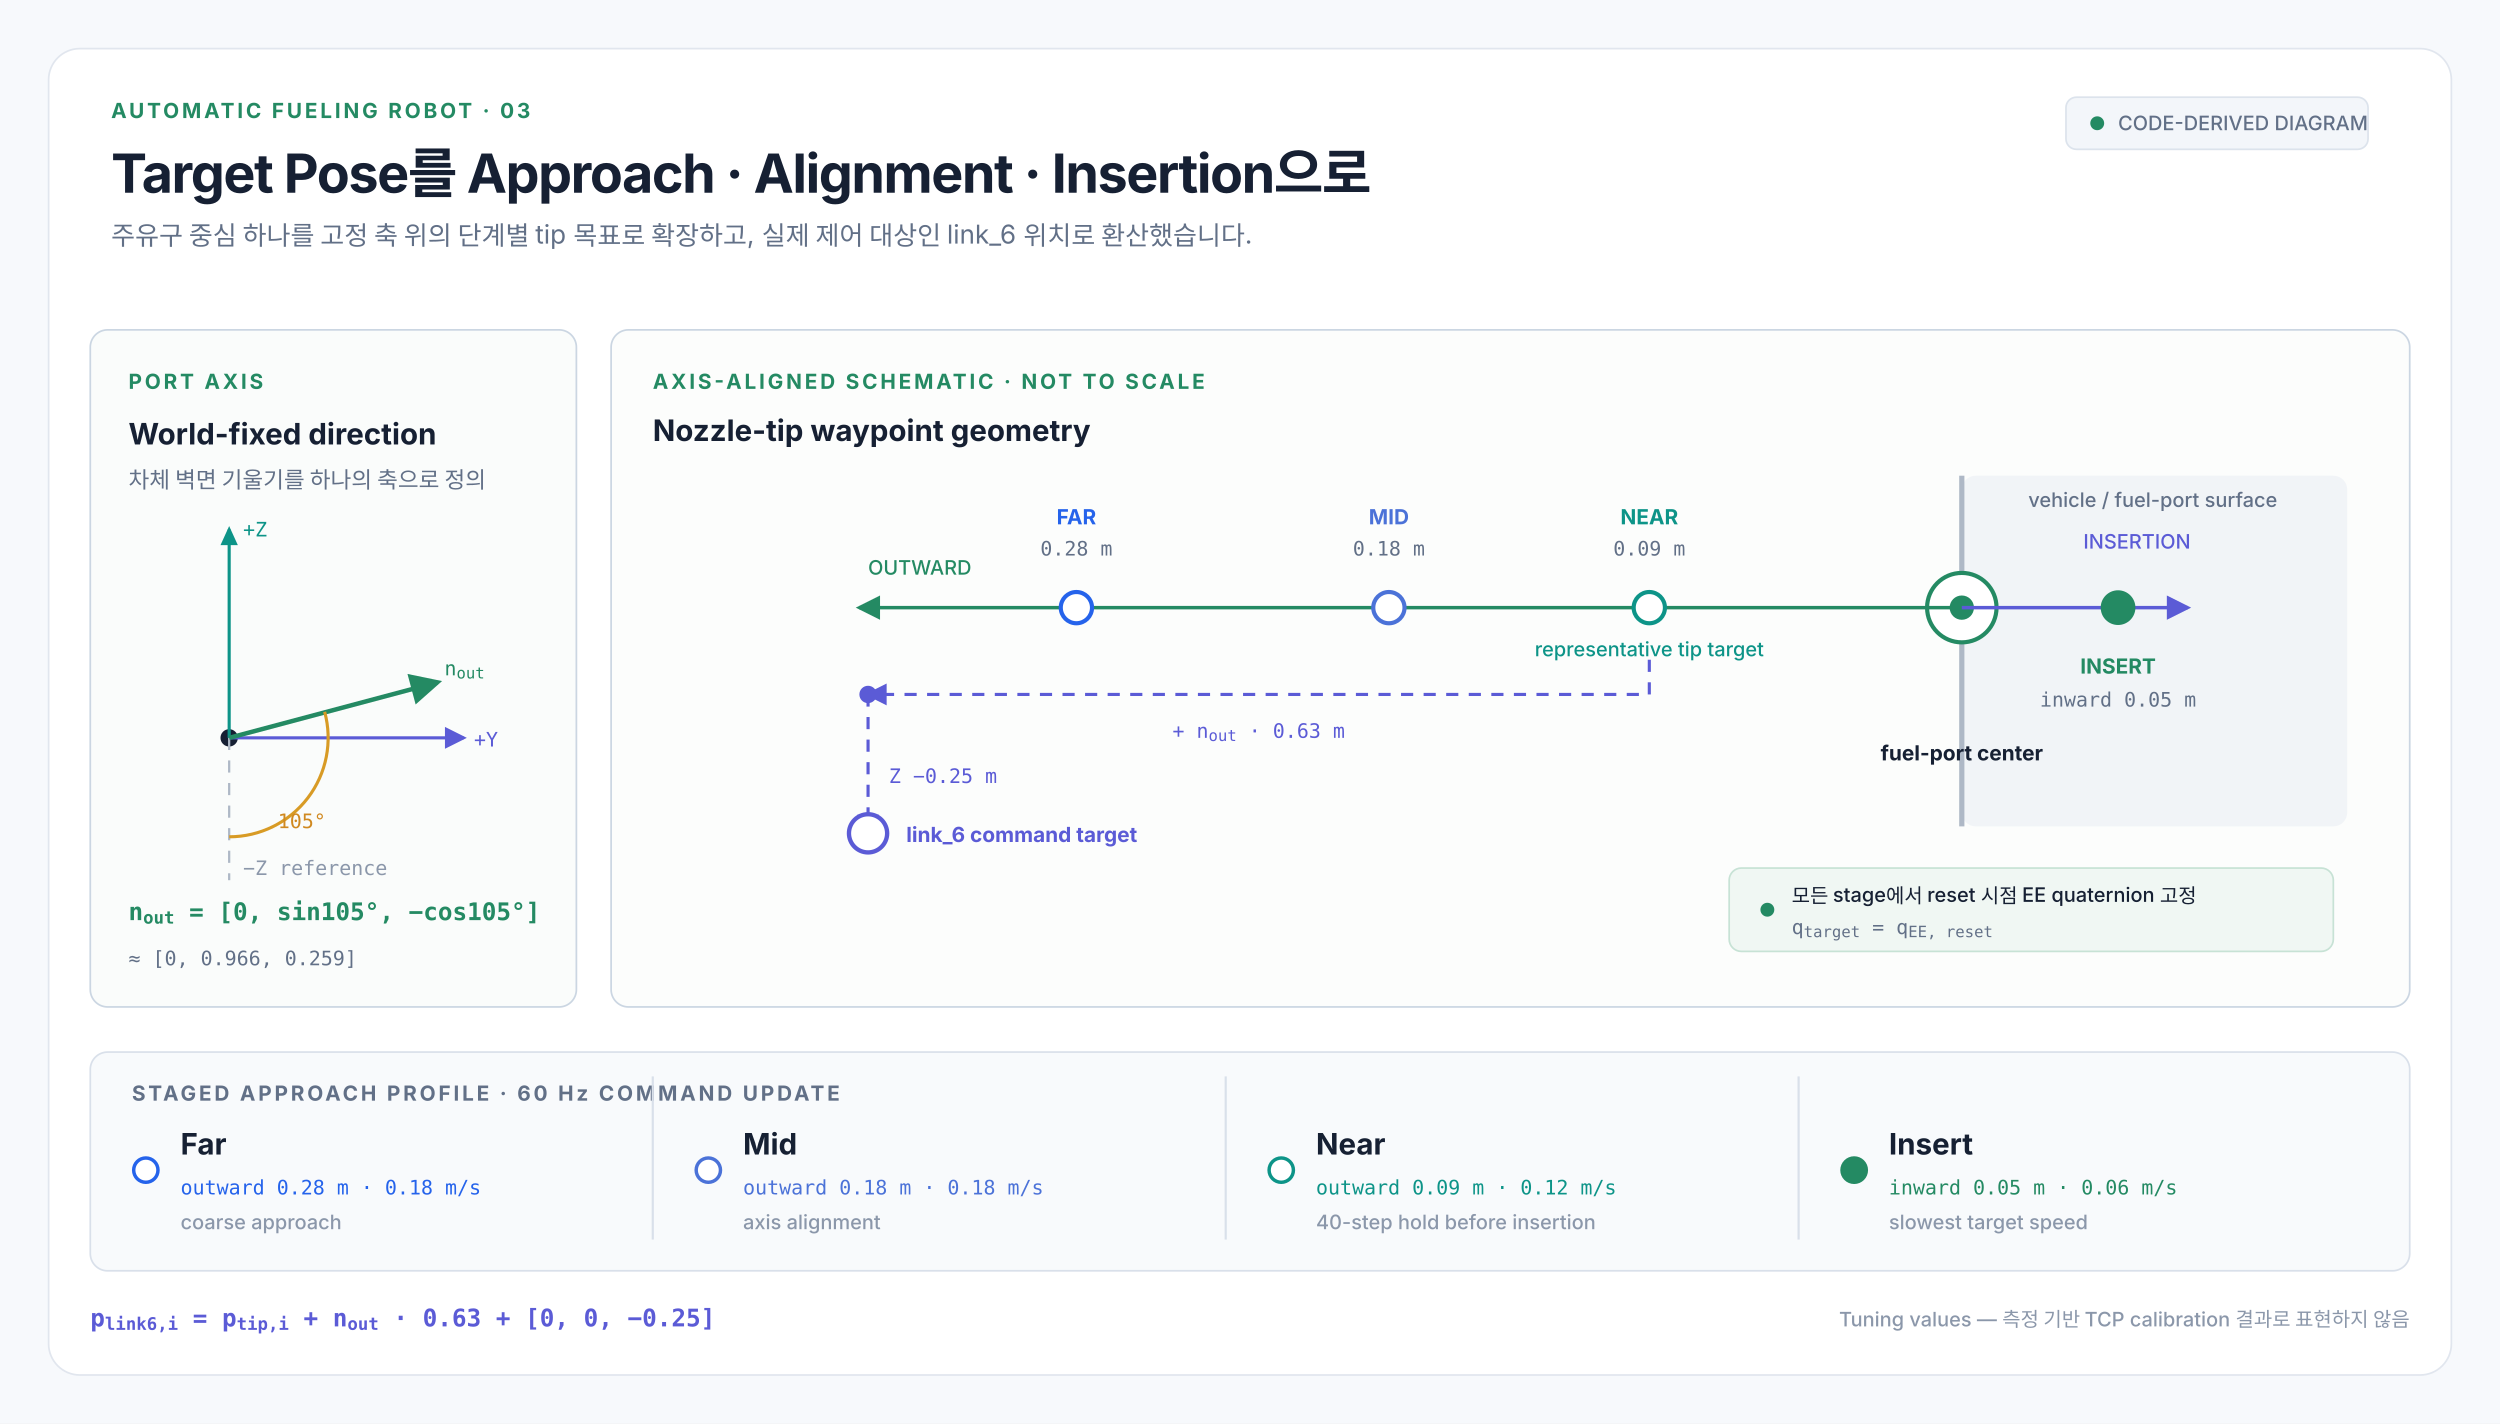
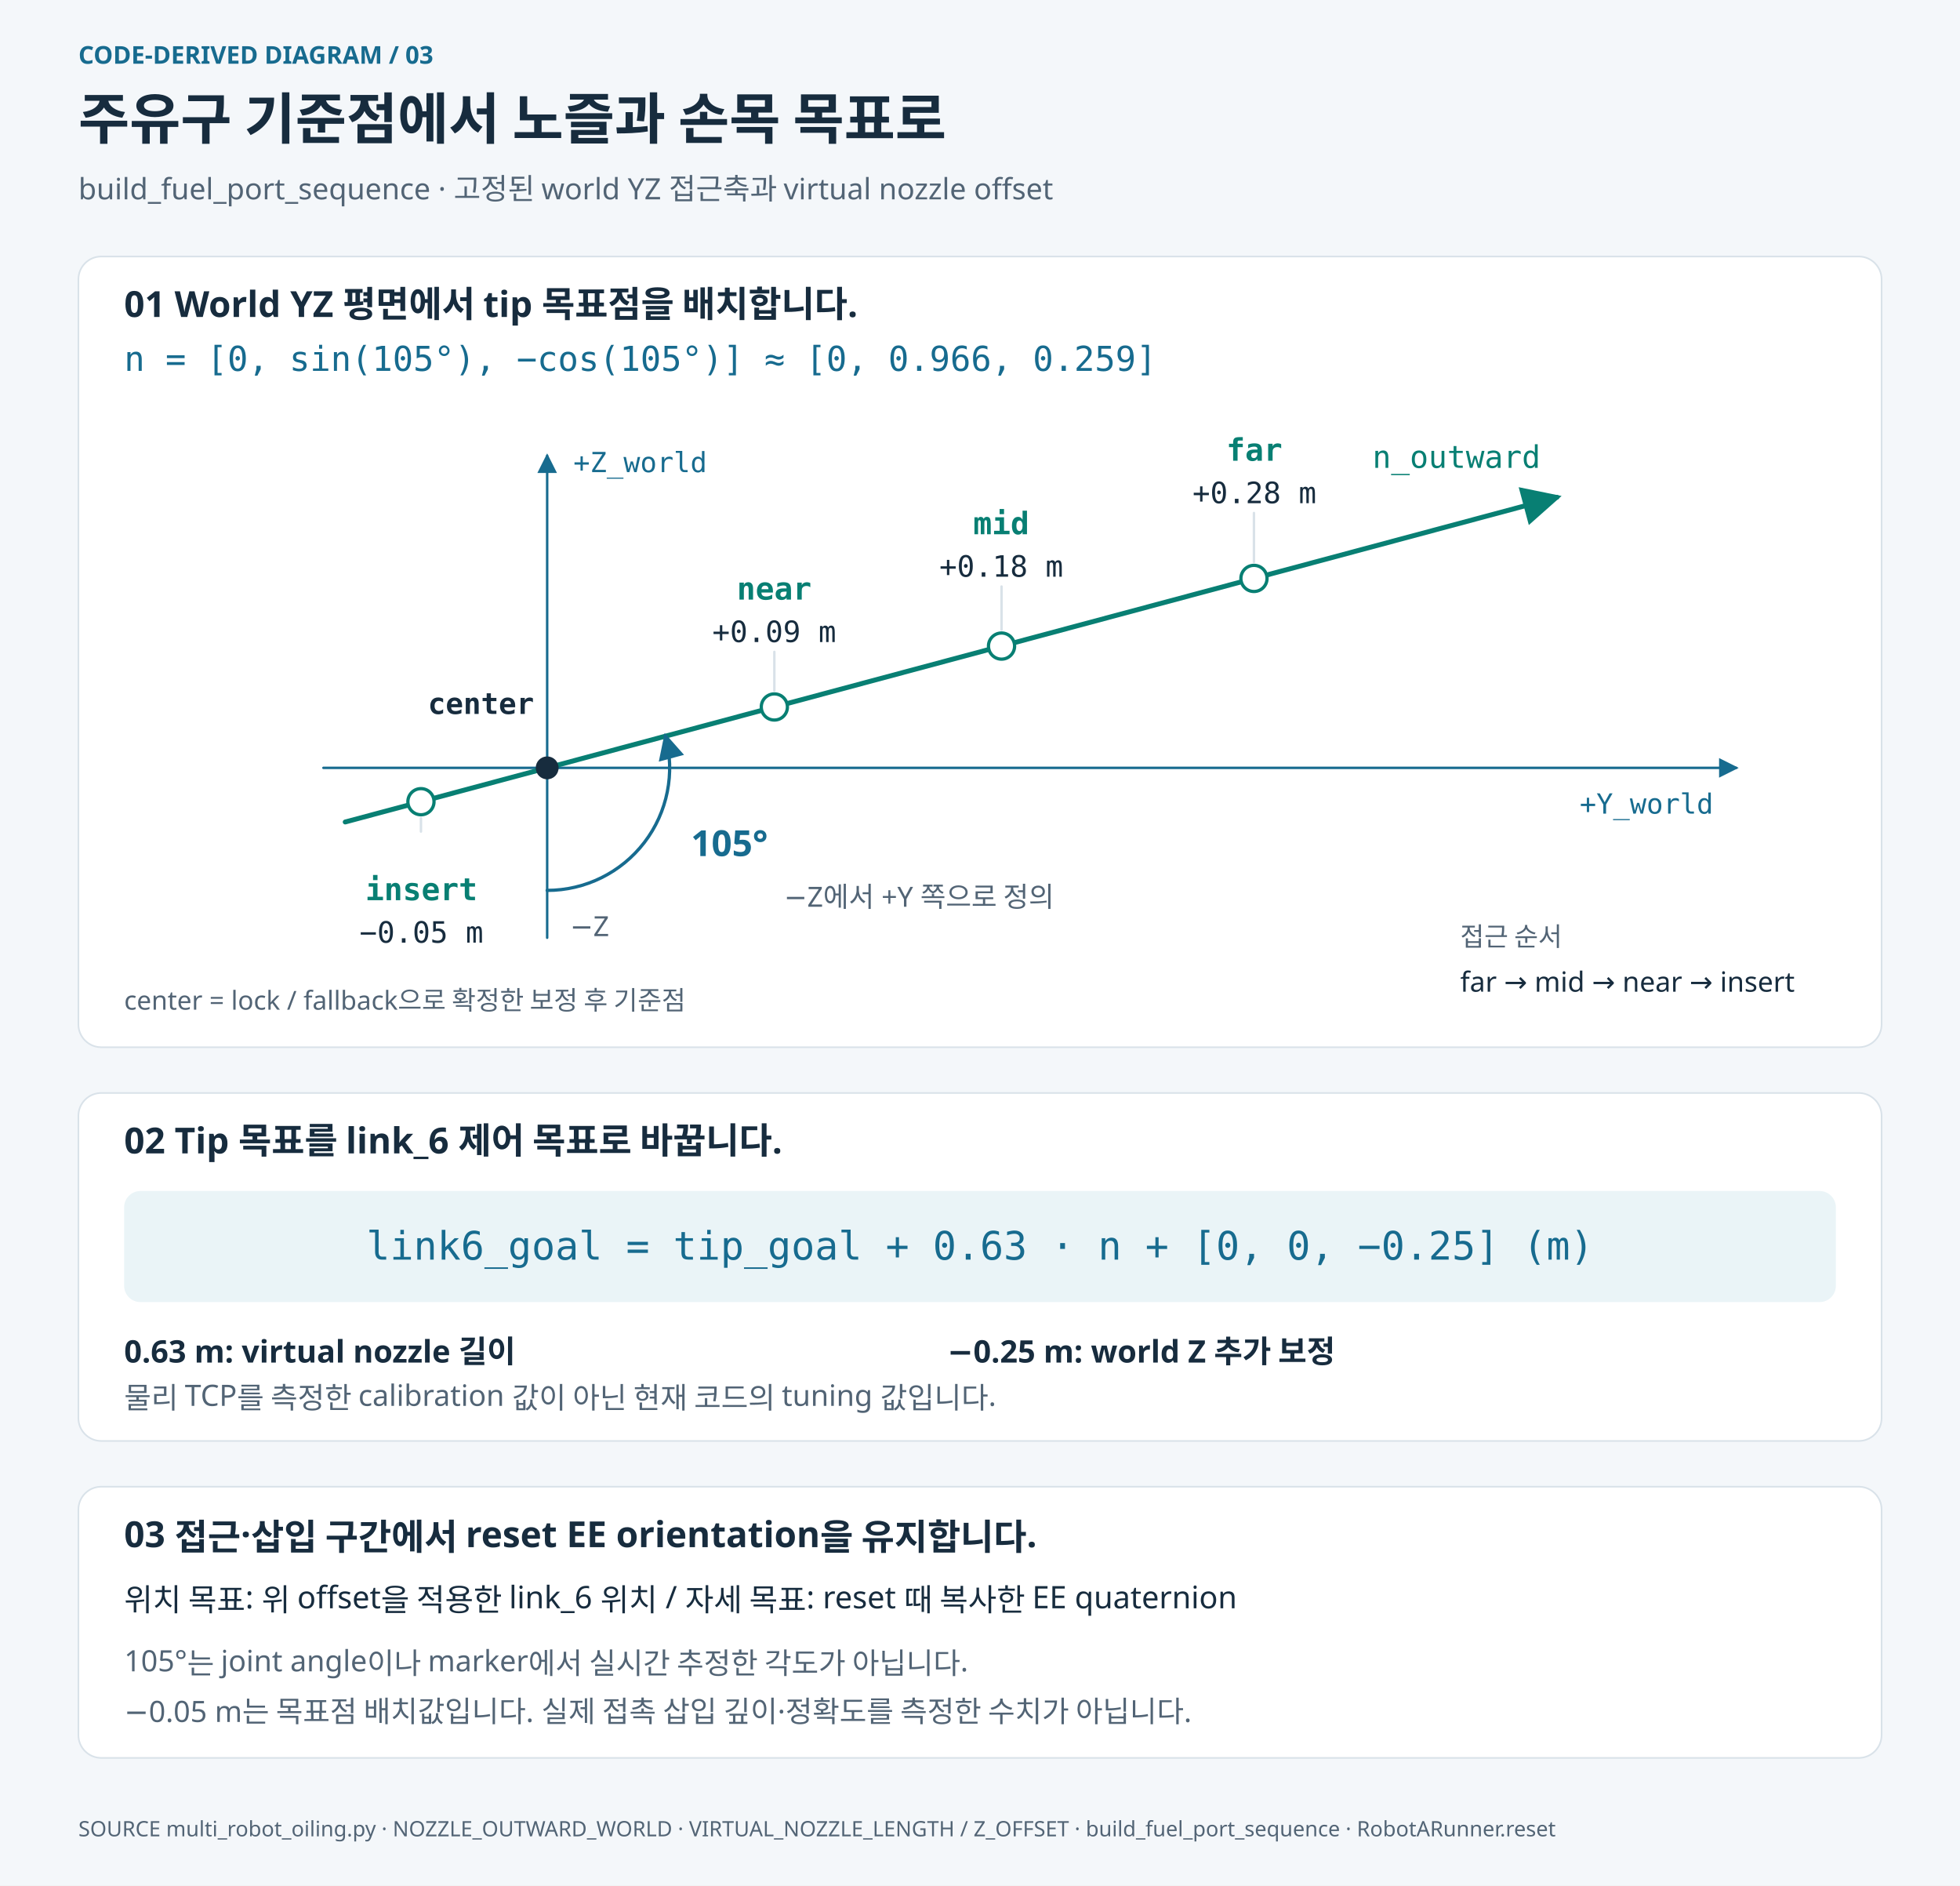
- <svg xmlns="http://www.w3.org/2000/svg" width="1440" height="820" viewBox="0 0 1440 820" role="img" aria-labelledby="title desc">
+ <svg xmlns="http://www.w3.org/2000/svg" width="1200" height="1154" viewBox="0 0 1200 1154" role="img" aria-labelledby="title desc">
  <defs>
-     <style>
-       .sans{font-family:Pretendard,Noto Sans KR,Inter,Arial,sans-serif}.mono{font-family:JetBrains Mono,Consolas,monospace}
-       .ink{fill:#162033}.muted{fill:#627087}.faint{fill:#8B97AA}.label{font-size:12px;font-weight:700;letter-spacing:1.6px}
-       .title{font-size:31px;font-weight:750;letter-spacing:-.8px}.subtitle{font-size:15px}.panel-title{font-size:17px;font-weight:720}
-       .body{font-size:13px}.small{font-size:11.5px;font-weight:520}.point-label{font-size:12px;font-weight:700}
-       .formula{font-size:14px;font-weight:650}.hairline{stroke:#D9E0EA;stroke-width:1.25}.dash{stroke-dasharray:7 6}
-     </style>
-     <marker id="arr-green" viewBox="0 0 10 10" refX="8.5" refY="5" markerWidth="7" markerHeight="7" orient="auto">
-       <path d="M0 0 10 5 0 10z" fill="#248A63" />
+     <marker id="arrow" markerWidth="8" markerHeight="8" refX="7" refY="4" orient="auto-start-reverse" markerUnits="strokeWidth">
+       <path d="M0 0 L8 4 L0 8 Z" fill="#176b8f" />
    </marker>
-     <marker id="arr-indigo" viewBox="0 0 10 10" refX="8.5" refY="5" markerWidth="7" markerHeight="7" orient="auto">
-       <path d="M0 0 10 5 0 10z" fill="#5B5BD6" />
+     <marker id="teal-arrow" markerWidth="8" markerHeight="8" refX="7" refY="4" orient="auto-start-reverse" markerUnits="strokeWidth">
+       <path d="M0 0 L8 4 L0 8 Z" fill="#087f73" />
    </marker>
  </defs>
-   <rect width="1440" height="820" fill="#F7F9FC" />
-   <rect x="28" y="28" width="1384" height="764" rx="18" fill="#FFF" stroke="#E1E6EE" />
-   <text x="64" y="68" class="sans label" fill="#248A63">AUTOMATIC FUELING ROBOT · 03</text>
-   <text x="64" y="111" class="sans title ink">Target Pose를 Approach · Alignment · Insertion으로</text>
-   <text x="64" y="141" class="sans subtitle muted">주유구 중심 하나를 고정 축 위의 단계별 tip 목표로 확장하고, 실제 제어 대상인 link_6 위치로 환산했습니다.</text>
-   <rect x="1190" y="56" width="174" height="30" rx="6" fill="#F3F6FA" stroke="#DCE3EC" />
-   <circle cx="1208" cy="71" r="4" fill="#248A63" />
-   <text x="1220" y="75" class="sans small muted">CODE-DERIVED DIAGRAM</text>
-   <g transform="translate(52 190)">
-     <rect width="280" height="390" rx="10" fill="#FAFCFB" stroke="#CBD6E2" />
-     <text x="22" y="34" class="sans label" fill="#248A63">PORT AXIS</text>
-     <text x="22" y="66" class="sans panel-title ink">World-fixed direction</text>
-     <text x="22" y="91" class="sans body muted">차체 벽면 기울기를 하나의 축으로 정의</text>
-     <g transform="translate(80 235)">
-       <circle r="5" fill="#162033" />
-       <path d="M0 0H135" stroke="#5B5BD6" stroke-width="1.8" marker-end="url(#arr-indigo)" />
-       <path d="M0 0V-120" stroke="#0D9488" stroke-width="1.8" />
-       <path d="M-5-111 0-122 5-111z" fill="#0D9488" />
-       <path d="M0 0V82" stroke="#AEB8C6" stroke-width="1.3" class="dash" />
-       <path d="M0 0 120-32" stroke="#248A63" stroke-width="2.6" marker-end="url(#arr-green)" />
-       <path d="M0 57A57 57 0 0 0 55-15" fill="none" stroke="#D89B25" stroke-width="1.8" />
-       <text x="28" y="52" class="mono small" fill="#D08920">105°</text>
-       <text x="141" y="5" class="mono small" fill="#5B5BD6">+Y</text>
-       <text x="8" y="-116" class="mono small" fill="#0D9488">+Z</text>
-       <text x="8" y="79" class="mono small faint">−Z reference</text>
-       <text x="124" y="-36" class="mono small" fill="#248A63">n<tspan baseline-shift="sub" font-size="9">out</tspan>
-       </text>
-     </g>
-     <text x="22" y="340" class="mono formula" fill="#248A63">n<tspan baseline-shift="sub" font-size="10">out</tspan> = [0, sin105°, −cos105°]</text>
-     <text x="22" y="366" class="mono small muted">≈ [0, 0.966, 0.259]</text>
-   </g>
-   <g>
-     <rect x="352" y="190" width="1036" height="390" rx="10" fill="#FCFDFC" stroke="#CBD6E2" />
-     <text x="376" y="224" class="sans label" fill="#248A63">AXIS-ALIGNED SCHEMATIC · NOT TO SCALE</text>
-     <text x="376" y="254" class="sans panel-title ink">Nozzle-tip waypoint geometry</text>
-     <rect x="1130" y="274" width="222" height="202" rx="8" fill="#F1F4F7" />
-     <path d="M1130 274v202" stroke="#AEB8C6" stroke-width="3" />
-     <circle cx="1130" cy="350" r="20" fill="#FFF" stroke="#248A63" stroke-width="2.4" />
-     <circle cx="1130" cy="350" r="7" fill="#248A63" />
-     <text x="1240" y="292" text-anchor="middle" class="sans small muted">vehicle / fuel-port surface</text>
-     <text x="1130" y="438" text-anchor="middle" class="sans point-label ink">fuel-port center</text>
-     <path d="M1130 350H495" stroke="#248A63" stroke-width="2" marker-end="url(#arr-green)" />
-     <path d="M1130 350H1260" stroke="#5B5BD6" stroke-width="2" marker-end="url(#arr-indigo)" />
-     <text x="500" y="331" class="sans small" fill="#248A63">OUTWARD</text>
-     <text x="1200" y="316" class="sans small" fill="#5B5BD6">INSERTION</text>
-     <circle cx="620" cy="350" r="9" fill="#FFF" stroke="#2563EB" stroke-width="2.4" />
-     <circle cx="800" cy="350" r="9" fill="#FFF" stroke="#4B72D8" stroke-width="2.4" />
-     <circle cx="950" cy="350" r="9" fill="#FFF" stroke="#0D9488" stroke-width="2.4" />
-     <circle cx="1220" cy="350" r="10" fill="#248A63" />
-     <text x="620" y="302" text-anchor="middle" class="sans point-label" fill="#2563EB">FAR</text>
-     <text x="620" y="320" text-anchor="middle" class="mono small muted">0.28 m</text>
-     <text x="800" y="302" text-anchor="middle" class="sans point-label" fill="#4B72D8">MID</text>
-     <text x="800" y="320" text-anchor="middle" class="mono small muted">0.18 m</text>
-     <text x="950" y="302" text-anchor="middle" class="sans point-label" fill="#0D9488">NEAR</text>
-     <text x="950" y="320" text-anchor="middle" class="mono small muted">0.09 m</text>
-     <text x="1220" y="388" text-anchor="middle" class="sans point-label" fill="#248A63">INSERT</text>
-     <text x="1220" y="407" text-anchor="middle" class="mono small muted">inward 0.05 m</text>
-     <path d="M950 380V400H500" fill="none" stroke="#5B5BD6" stroke-width="1.8" class="dash" marker-end="url(#arr-indigo)" />
-     <circle cx="500" cy="400" r="5" fill="#5B5BD6" />
-     <path d="M500 400V480" stroke="#5B5BD6" stroke-width="1.8" class="dash" marker-end="url(#arr-indigo)" />
-     <circle cx="500" cy="480" r="11" fill="#FFF" stroke="#5B5BD6" stroke-width="2.5" />
-     <text x="725" y="425" text-anchor="middle" class="mono small" fill="#5B5BD6">+ n<tspan baseline-shift="sub" font-size="9">out</tspan> · 0.63 m</text>
-     <text x="512" y="451" class="mono small" fill="#5B5BD6">Z −0.25 m</text>
-     <text x="522" y="485" class="sans point-label" fill="#5B5BD6">link_6 command target</text>
-     <text x="950" y="378" text-anchor="middle" class="sans small" fill="#0D9488">representative tip target</text>
-     <rect x="996" y="500" width="348" height="48" rx="7" fill="#F0F7F3" stroke="#C7E2D5" />
-     <circle cx="1018" cy="524" r="4" fill="#248A63" />
-     <text x="1032" y="520" class="sans small ink">모든 stage에서 reset 시점 EE quaternion 고정</text>
-     <text x="1032" y="538" class="mono small muted">q<tspan baseline-shift="sub" font-size="9">target</tspan> = q<tspan baseline-shift="sub" font-size="9">EE, reset</tspan>
-     </text>
-   </g>
-   <rect x="52" y="606" width="1336" height="126" rx="10" fill="#F8FAFC" stroke="#D9E0EA" />
-   <text x="76" y="634" class="sans label muted">STAGED APPROACH PROFILE · 60 Hz COMMAND UPDATE</text>
-   <line x1="376" y1="620" x2="376" y2="714" class="hairline" />
-   <line x1="706" y1="620" x2="706" y2="714" class="hairline" />
-   <line x1="1036" y1="620" x2="1036" y2="714" class="hairline" />
-   <circle cx="84" cy="674" r="7" fill="#FFF" stroke="#2563EB" stroke-width="2" />
-   <text x="104" y="665" class="sans panel-title ink">Far</text>
-   <text x="104" y="688" class="mono small" fill="#2563EB">outward 0.28 m · 0.18 m/s</text>
-   <text x="104" y="708" class="sans small faint">coarse approach</text>
-   <circle cx="408" cy="674" r="7" fill="#FFF" stroke="#4B72D8" stroke-width="2" />
-   <text x="428" y="665" class="sans panel-title ink">Mid</text>
-   <text x="428" y="688" class="mono small" fill="#4B72D8">outward 0.18 m · 0.18 m/s</text>
-   <text x="428" y="708" class="sans small faint">axis alignment</text>
-   <circle cx="738" cy="674" r="7" fill="#FFF" stroke="#0D9488" stroke-width="2" />
-   <text x="758" y="665" class="sans panel-title ink">Near</text>
-   <text x="758" y="688" class="mono small" fill="#0D9488">outward 0.09 m · 0.12 m/s</text>
-   <text x="758" y="708" class="sans small faint">40-step hold before insertion</text>
-   <circle cx="1068" cy="674" r="8" fill="#248A63" />
-   <text x="1088" y="665" class="sans panel-title ink">Insert</text>
-   <text x="1088" y="688" class="mono small" fill="#248A63">inward 0.05 m · 0.06 m/s</text>
-   <text x="1088" y="708" class="sans small faint">slowest target speed</text>
-   <text x="52" y="764" class="mono formula" fill="#5B5BD6">p<tspan baseline-shift="sub" font-size="10">link6,i</tspan> = p<tspan baseline-shift="sub" font-size="10">tip,i</tspan> + n<tspan baseline-shift="sub" font-size="10">out</tspan> · 0.63 + [0, 0, −0.25]</text>
-   <text x="1388" y="764" text-anchor="end" class="sans small faint">Tuning values — 측정 기반 TCP calibration 결과로 표현하지 않음</text>
+   <style>text{font-family:"Malgun Gothic","Noto Sans KR","Apple SD Gothic Neo",sans-serif;fill:#172c3e}.mono{font-family:Consolas,"DejaVu Sans Mono",monospace}.muted{fill:#526475}.blue{fill:#176b8f}.teal{fill:#087f73}</style>
+   <rect x="0" y="0" width="1200" height="1154" rx="0" fill="#f4f7fa" />
+   <text x="48" y="39" font-size="15" fill="#176b8f" style="fill:#176b8f" font-weight="700" text-anchor="start">CODE-DERIVED DIAGRAM  /  03</text>
+   <text x="48" y="85" font-size="34" fill="#172c3e" style="fill:#172c3e" font-weight="700" text-anchor="start">주유구 기준점에서 노즐과 손목 목표로</text>
+   <text x="48" y="122" font-size="18" fill="#526475" style="fill:#526475" font-weight="400" text-anchor="start">build_fuel_port_sequence · 고정된 world YZ 접근축과 virtual nozzle offset</text>
+   <rect x="48" y="157" width="1104" height="484" rx="14" fill="white" stroke="#d9e2e9" />
+   <text x="76" y="194" font-size="22" fill="#172c3e" style="fill:#172c3e" font-weight="700" text-anchor="start">01  World YZ 평면에서 tip 목표점을 배치합니다.</text>
+   <text x="76" y="227" font-size="21" fill="#176b8f" style="fill:#176b8f" font-weight="400" text-anchor="start" class="mono">n = [0, sin(105°), −cos(105°)] ≈ [0, 0.966, 0.259]</text>
+   <path d="M335 574 V279" fill="none" stroke="#176b8f" stroke-width="1.5" stroke-linecap="round" stroke-linejoin="round" marker-end="url(#arrow)" />
+   <path d="M198 470 H1063" fill="none" stroke="#176b8f" stroke-width="1.5" stroke-linecap="round" stroke-linejoin="round" marker-end="url(#arrow)" />
+   <text x="351" y="289" font-size="17" fill="#176b8f" style="fill:#176b8f" font-weight="400" text-anchor="start" class="mono">+Z_world</text>
+   <text x="1049" y="498" font-size="17" fill="#176b8f" style="fill:#176b8f" font-weight="400" text-anchor="end" class="mono">+Y_world</text>
+   <text x="349" y="573" font-size="17" fill="#526475" style="fill:#526475" font-weight="400" text-anchor="start">−Z</text>
+   <path d="M211.36 503.13 L953.19 304.36" fill="none" stroke="#087f73" stroke-width="3" stroke-linecap="round" stroke-linejoin="round" marker-end="url(#teal-arrow)" />
+   <text x="943.193" y="286.356" font-size="19" fill="#087f73" style="fill:#087f73" font-weight="400" text-anchor="end" class="mono">n_outward</text>
+   <path d="M335 545 A75 75 0 0 0 407.444 450.589" fill="none" stroke="#176b8f" stroke-width="2" stroke-linecap="round" stroke-linejoin="round" marker-end="url(#arrow)" />
+   <text x="423" y="524" font-size="22" fill="#176b8f" style="fill:#176b8f" font-weight="700" text-anchor="start">105°</text>
+   <text x="480" y="555" font-size="17" fill="#526475" style="fill:#526475" font-weight="400" text-anchor="start">−Z에서 +Y 쪽으로 정의</text>
+   <circle cx="335" cy="470" r="7" fill="#172c3e" />
+   <text x="327" y="437" font-size="18" fill="#172c3e" style="fill:#172c3e" font-weight="700" text-anchor="end" class="mono">center</text>
+   <circle cx="257.726" cy="490.706" r="8" fill="white" stroke="#087f73" stroke-width="2" />
+   <path d="M257.73 500.71 V509" fill="none" stroke="#d9e2e9" stroke-width="1.5" stroke-linecap="round" stroke-linejoin="round" />
+   <text x="258" y="551" font-size="19" fill="#087f73" style="fill:#087f73" font-weight="700" text-anchor="middle" class="mono">insert</text>
+   <text x="258" y="577" font-size="18" fill="#172c3e" style="fill:#172c3e" font-weight="400" text-anchor="middle" class="mono">−0.05 m</text>
+   <circle cx="474.093" cy="432.73" r="8" fill="white" stroke="#087f73" stroke-width="2" />
+   <path d="M474.09 422.73 V399" fill="none" stroke="#d9e2e9" stroke-width="1.5" stroke-linecap="round" stroke-linejoin="round" />
+   <text x="474" y="367" font-size="19" fill="#087f73" style="fill:#087f73" font-weight="700" text-anchor="middle" class="mono">near</text>
+   <text x="474" y="393" font-size="18" fill="#172c3e" style="fill:#172c3e" font-weight="400" text-anchor="middle" class="mono">+0.09 m</text>
+   <circle cx="613.187" cy="395.46" r="8" fill="white" stroke="#087f73" stroke-width="2" />
+   <path d="M613.19 385.46 V359" fill="none" stroke="#d9e2e9" stroke-width="1.5" stroke-linecap="round" stroke-linejoin="round" />
+   <text x="613" y="327" font-size="19" fill="#087f73" style="fill:#087f73" font-weight="700" text-anchor="middle" class="mono">mid</text>
+   <text x="613" y="353" font-size="18" fill="#172c3e" style="fill:#172c3e" font-weight="400" text-anchor="middle" class="mono">+0.18 m</text>
+   <circle cx="767.735" cy="354.049" r="8" fill="white" stroke="#087f73" stroke-width="2" />
+   <path d="M767.73 344.05 V314" fill="none" stroke="#d9e2e9" stroke-width="1.5" stroke-linecap="round" stroke-linejoin="round" />
+   <text x="768" y="282" font-size="19" fill="#087f73" style="fill:#087f73" font-weight="700" text-anchor="middle" class="mono">far</text>
+   <text x="768" y="308" font-size="18" fill="#172c3e" style="fill:#172c3e" font-weight="400" text-anchor="middle" class="mono">+0.28 m</text>
+   <text x="894" y="579" font-size="16" fill="#526475" style="fill:#526475" font-weight="400" text-anchor="start">접근 순서</text>
+   <text x="894" y="607" font-size="17" fill="#172c3e" style="fill:#172c3e" font-weight="400" text-anchor="start">far → mid → near → insert</text>
+   <text x="76" y="618" font-size="16" fill="#526475" style="fill:#526475" font-weight="400" text-anchor="start">center = lock / fallback으로 확정한 보정 후 기준점</text>
+   <rect x="48" y="669" width="1104" height="213" rx="14" fill="white" stroke="#d9e2e9" />
+   <text x="76" y="706" font-size="22" fill="#172c3e" style="fill:#172c3e" font-weight="700" text-anchor="start">02  Tip 목표를 link_6 제어 목표로 바꿉니다.</text>
+   <rect x="76" y="729" width="1048" height="68" rx="10" fill="#eaf4f7" />
+   <text x="600" y="771" font-size="24" fill="#176b8f" style="fill:#176b8f" font-weight="400" text-anchor="middle" class="mono">link6_goal = tip_goal + 0.63 · n + [0, 0, −0.25]   (m)</text>
+   <text x="76" y="834" font-size="19" fill="#172c3e" style="fill:#172c3e" font-weight="700" text-anchor="start">0.63 m: virtual nozzle 길이</text>
+   <text x="580" y="834" font-size="19" fill="#172c3e" style="fill:#172c3e" font-weight="700" text-anchor="start">−0.25 m: world Z 추가 보정</text>
+   <text x="76" y="862" font-size="18" fill="#526475" style="fill:#526475" font-weight="400" text-anchor="start">물리 TCP를 측정한 calibration 값이 아닌 현재 코드의 tuning 값입니다.</text>
+   <rect x="48" y="910" width="1104" height="166" rx="14" fill="white" stroke="#d9e2e9" />
+   <text x="76" y="947" font-size="22" fill="#172c3e" style="fill:#172c3e" font-weight="700" text-anchor="start">03  접근·삽입 구간에서 reset EE orientation을 유지합니다.</text>
+   <text x="76" y="986" font-size="19" fill="#172c3e" style="fill:#172c3e" font-weight="400" text-anchor="start">위치 목표: 위 offset을 적용한 link_6 위치   /   자세 목표: reset 때 복사한 EE quaternion</text>
+   <text x="76" y="1023" font-size="18" fill="#526475" style="fill:#526475" font-weight="400" text-anchor="start">105°는 joint angle이나 marker에서 실시간 추정한 각도가 아닙니다.</text>
+   <text x="76" y="1054" font-size="18" fill="#526475" style="fill:#526475" font-weight="400" text-anchor="start">−0.05 m는 목표점 배치값입니다. 실제 접촉 삽입 깊이·정확도를 측정한 수치가 아닙니다.</text>
+   <text x="48" y="1124" font-size="13" fill="#526475" style="fill:#526475" font-weight="400" text-anchor="start">SOURCE  multi_robot_oiling.py · NOZZLE_OUTWARD_WORLD · VIRTUAL_NOZZLE_LENGTH / Z_OFFSET · build_fuel_port_sequence · RobotARunner.reset</text>
</svg>
